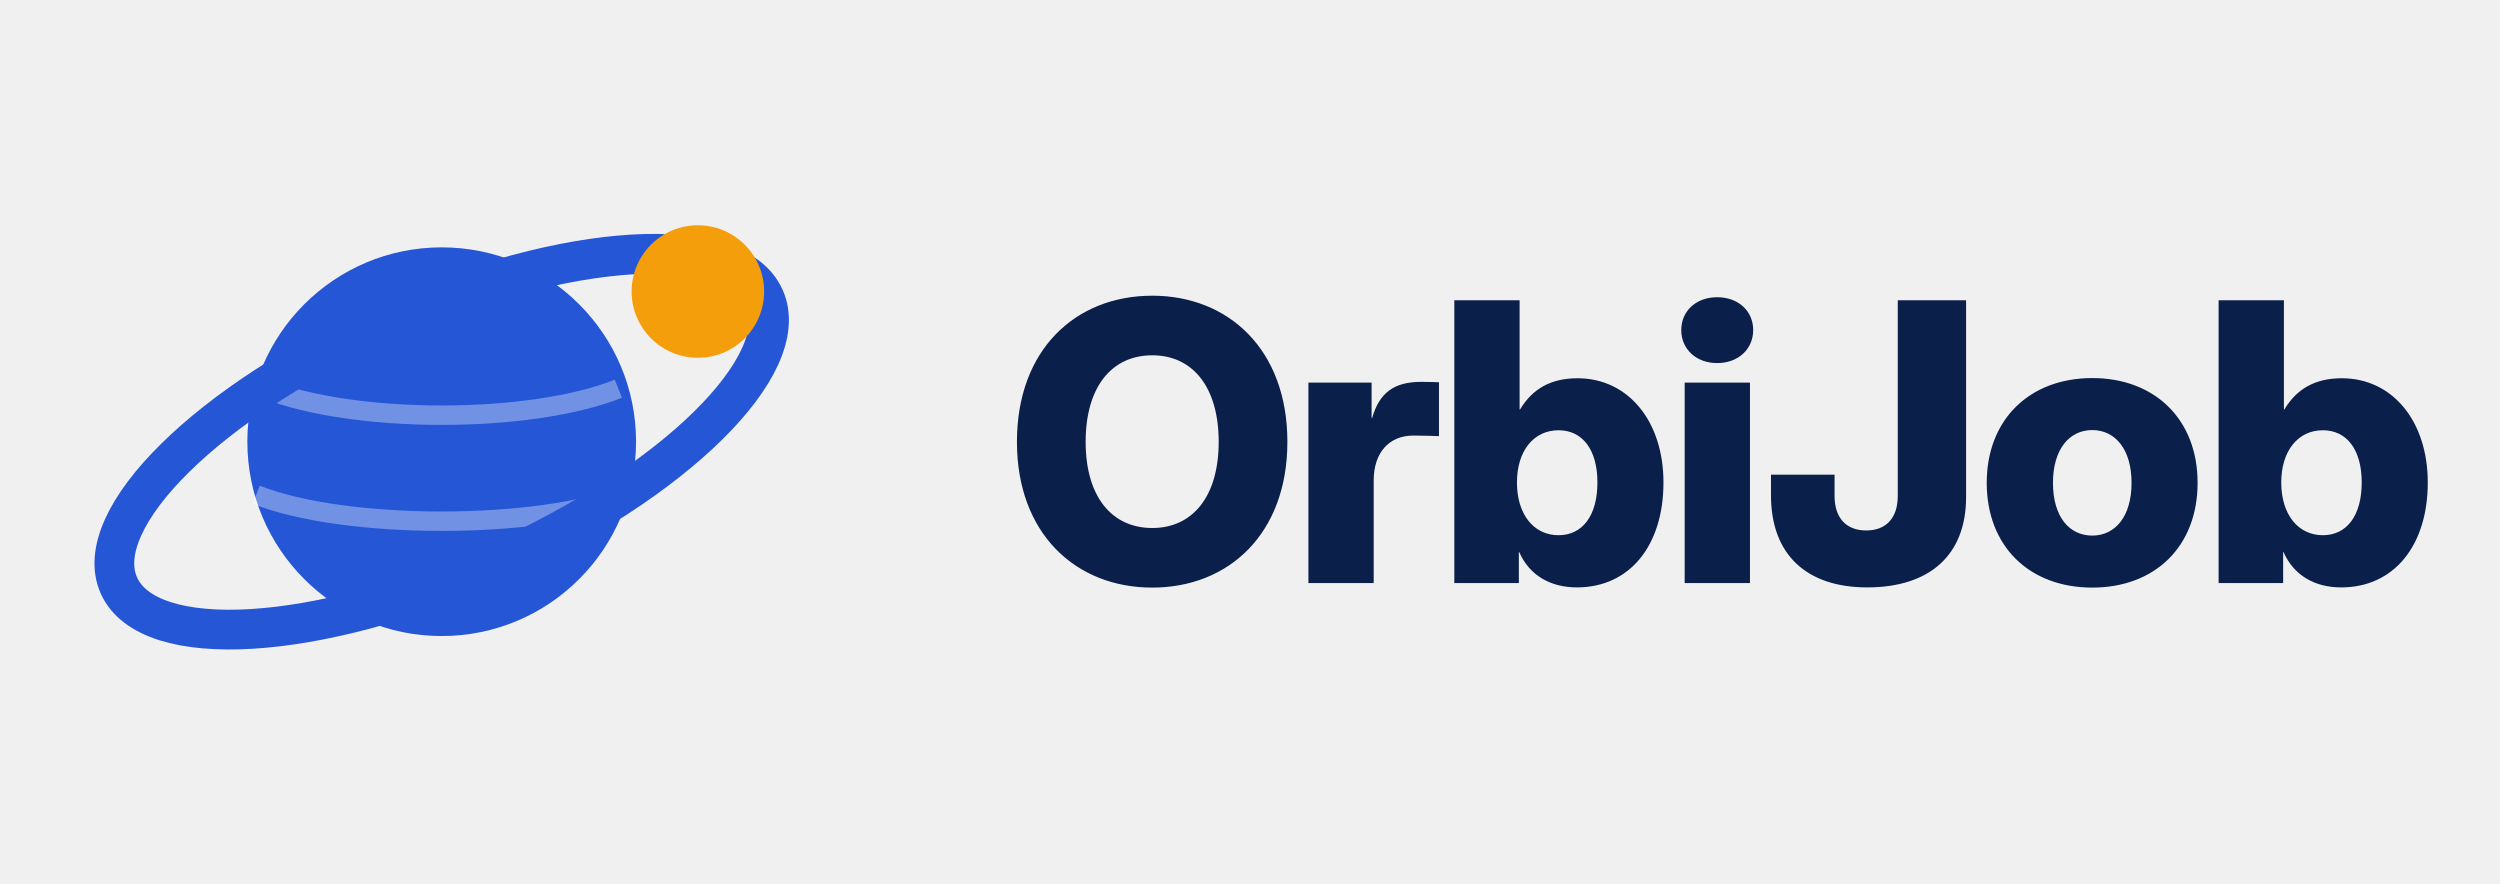
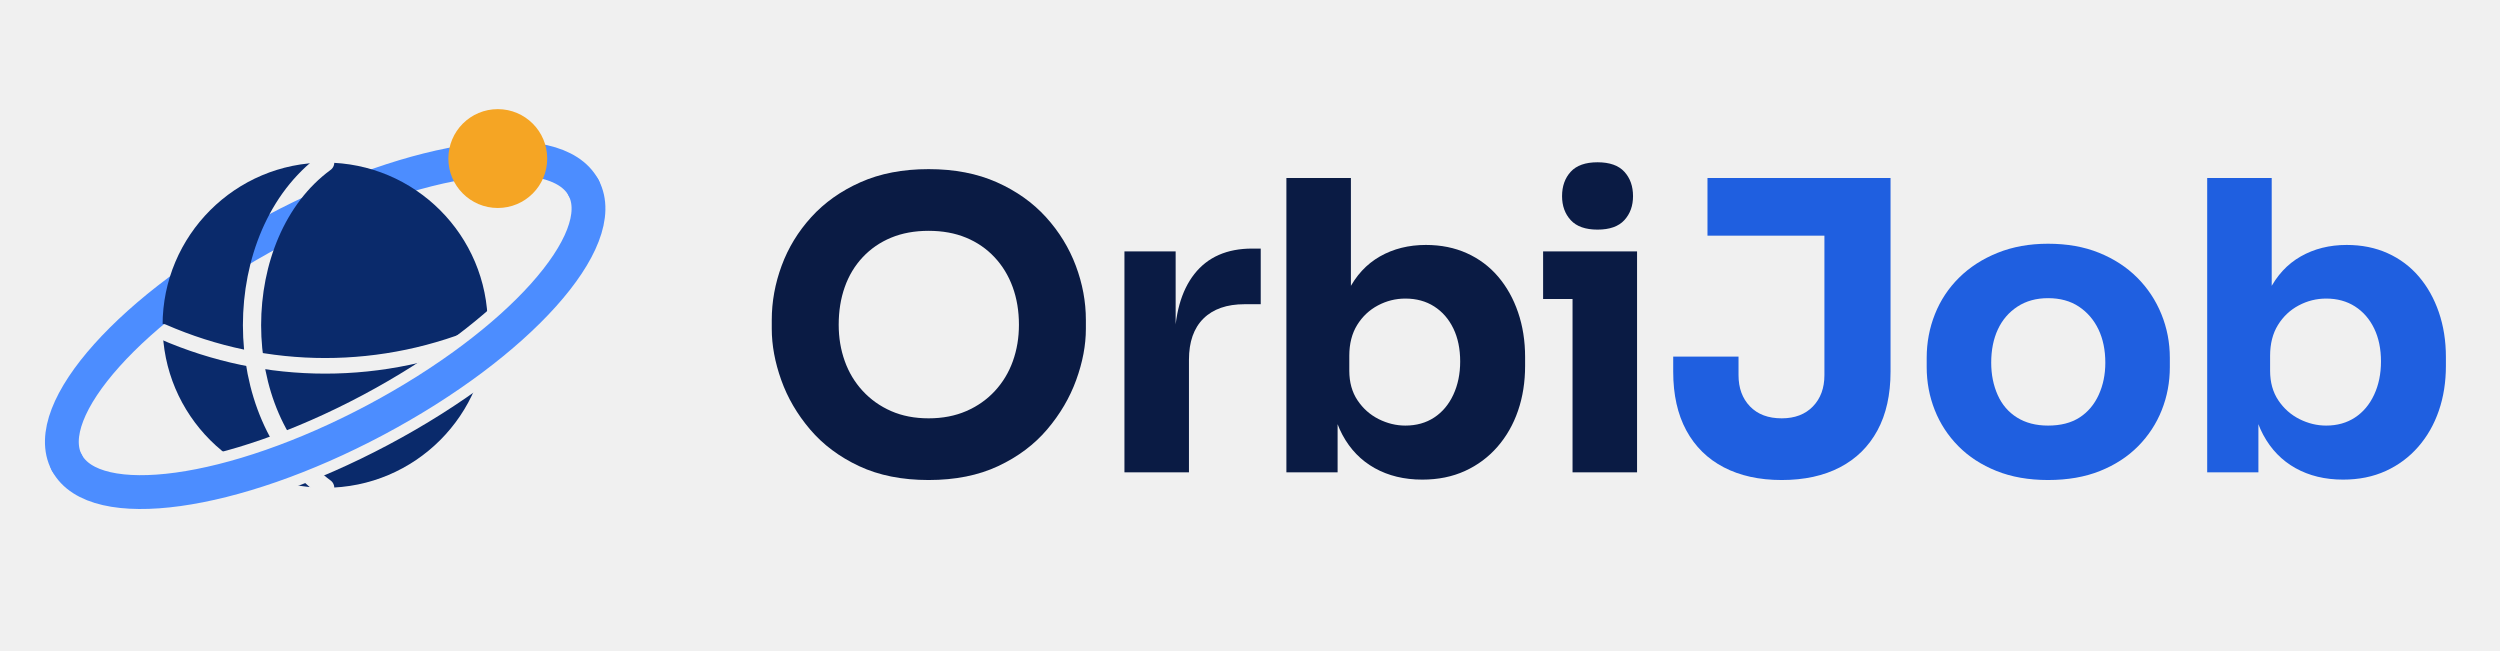
- <svg xmlns="http://www.w3.org/2000/svg" viewBox="0 0 283 100" role="img" aria-label="OrbiJob">
-   <g transform="translate(0 0)">
-     <circle cx="50" cy="50" r="22" fill="#2456D6" />
-     <path d="M30 44c10 4 30 4 40 0M29 56c10 4 32 4 42 0" stroke="#fff" stroke-opacity=".35" stroke-width="2.2" fill="none" />
-     <ellipse cx="50" cy="50" rx="40" ry="15" transform="rotate(-24 50 50)" fill="none" stroke="#2456D6" stroke-width="4.5" />
-     <circle cx="79" cy="33" r="7.5" fill="#F59E0B" />
+ <svg xmlns="http://www.w3.org/2000/svg" viewBox="0 0 384.4 100" role="img" aria-label="OrbiJob">
+   <mask id="ma1" maskUnits="userSpaceOnUse" x="0" y="0" width="100" height="100">
+     <rect width="100" height="100" fill="#fff" />
+     <g transform="translate(50 50) rotate(-28)">
+       <path d="M-45 0A45 16.5 0 0 0 45 0" stroke="#000" stroke-width="8.6" fill="none" />
+     </g>
+     <path d="M50 25C35 36 35 64 50 75" stroke="#000" stroke-width="2.8" fill="none" stroke-linecap="round" />
+     <path d="M25 51C41 58 59 58 75 51" stroke="#000" stroke-width="2.4" fill="none" stroke-linecap="round" />
+   </mask>
+   <g transform="translate(50 50) rotate(-28)">
+     <path d="M-45 0A45 16.5 0 0 1 45 0" stroke="#4C8DFF" stroke-width="5.2" fill="none" stroke-linecap="round" />
  </g>
-   <g transform="translate(114 66)">
-     <path d="M16.436 0.516C25.072 0.516 31.732 -5.564 31.732 -15.984C31.732 -26.426 25.072 -32.527 16.436 -32.527C7.756 -32.527 1.117 -26.426 1.117 -15.984C1.117 -5.607 7.756 0.516 16.436 0.516ZM16.436 -6.23C11.838 -6.23 8.895 -9.797 8.895 -15.984C8.895 -22.193 11.838 -25.781 16.436 -25.781C21.012 -25.781 23.955 -22.193 23.955 -15.984C23.955 -9.797 21.012 -6.23 16.436 -6.23ZM34.112 0.0H41.503V-11.623C41.503 -14.846 43.329 -16.693 45.971 -16.693C47.046 -16.693 48.356 -16.65 48.893 -16.629V-22.73C48.292 -22.752 47.669 -22.773 46.874 -22.773C43.845 -22.773 42.147 -21.57 41.331 -18.691H41.266V-22.688H34.112ZM64.507 0.494C70.459 0.494 74.304 -4.211 74.304 -11.387C74.304 -18.326 70.308 -23.182 64.572 -23.182C61.629 -23.182 59.502 -22.043 58.062 -19.637H58.019V-32.012H50.629V0.0H57.933V-3.502H57.976C59.136 -0.859 61.521 0.494 64.507 0.494ZM62.423 -5.414C59.63 -5.414 57.718 -7.756 57.718 -11.387C57.718 -14.975 59.63 -17.295 62.423 -17.295C65.152 -17.295 66.828 -15.082 66.828 -11.387C66.828 -7.648 65.152 -5.414 62.423 -5.414ZM76.705 0.0H84.096V-22.688H76.705ZM80.379 -24.9C82.764 -24.9 84.461 -26.469 84.461 -28.639C84.461 -30.809 82.764 -32.355 80.379 -32.355C78.016 -32.355 76.319 -30.809 76.319 -28.639C76.319 -26.469 78.016 -24.9 80.379 -24.9ZM97.368 0.494C104.437 0.494 108.562 -3.158 108.562 -9.732V-32.012H100.827V-9.861C100.827 -7.348 99.495 -5.951 97.261 -5.951C95.005 -5.951 93.673 -7.348 93.673 -9.861V-12.268H86.476V-9.926C86.476 -3.223 90.493 0.494 97.368 0.494ZM122.844 0.516C129.955 0.516 134.768 -4.146 134.768 -11.344C134.768 -18.498 129.955 -23.203 122.844 -23.203C115.732 -23.203 110.898 -18.498 110.898 -11.344C110.898 -4.146 115.732 0.516 122.844 0.516ZM122.844 -5.371C120.244 -5.371 118.396 -7.498 118.396 -11.344C118.396 -15.168 120.266 -17.316 122.844 -17.316C125.422 -17.316 127.291 -15.168 127.291 -11.344C127.291 -7.498 125.422 -5.371 122.844 -5.371ZM151.026 0.494C156.977 0.494 160.823 -4.211 160.823 -11.387C160.823 -18.326 156.827 -23.182 151.091 -23.182C148.147 -23.182 146.02 -22.043 144.581 -19.637H144.538V-32.012H137.147V0.0H144.452V-3.502H144.495C145.655 -0.859 148.04 0.494 151.026 0.494ZM148.942 -5.414C146.149 -5.414 144.237 -7.756 144.237 -11.387C144.237 -14.975 146.149 -17.295 148.942 -17.295C151.671 -17.295 153.346 -15.082 153.346 -11.387C153.346 -7.648 151.671 -5.414 148.942 -5.414Z" fill="#0B1F4B" />
+   <circle cx="50" cy="50" r="25" fill="#0A2A6B" mask="url(#ma1)" />
+   <g transform="translate(50 50) rotate(-28)">
+     <path d="M-45 0A45 16.5 0 0 0 45 0" stroke="#4C8DFF" stroke-width="5.2" fill="none" stroke-linecap="round" />
+   </g>
+   <circle cx="76.54" cy="24.38" r="7.6" fill="#F5A524" />
+   <g transform="translate(116 0)">
+     <path d="M26.784 1.178Q20.646 1.178 16.089 -0.961Q11.532 -3.1 8.556 -6.603Q5.58 -10.106 4.123 -14.198Q2.666 -18.29 2.666 -22.072V-23.436Q2.666 -27.652 4.185 -31.775Q5.704 -35.898 8.742 -39.246Q11.78 -42.594 16.306 -44.609Q20.832 -46.624 26.784 -46.624Q32.736 -46.624 37.262 -44.609Q41.788 -42.594 44.826 -39.246Q47.864 -35.898 49.414 -31.775Q50.964 -27.652 50.964 -23.436V-22.072Q50.964 -18.29 49.476 -14.198Q47.988 -10.106 45.012 -6.603Q42.036 -3.1 37.479 -0.961Q32.922 1.178 26.784 1.178ZM26.784 -8.308Q30.008 -8.308 32.581 -9.424Q35.154 -10.54 36.983 -12.524Q38.812 -14.508 39.742 -17.112Q40.672 -19.716 40.672 -22.692Q40.672 -25.854 39.711 -28.489Q38.75 -31.124 36.921 -33.077Q35.092 -35.03 32.55 -36.084Q30.008 -37.138 26.784 -37.138Q23.56 -37.138 21.018 -36.084Q18.476 -35.03 16.647 -33.077Q14.818 -31.124 13.888 -28.489Q12.958 -25.854 12.958 -22.692Q12.958 -19.716 13.888 -17.112Q14.818 -14.508 16.647 -12.524Q18.476 -10.54 21.018 -9.424Q23.56 -8.308 26.784 -8.308Z" fill="#0A1B44" transform="translate(0 72.63)" />
+     <path d="M56.894 0.0V-33.976H64.768V-19.406H64.582Q64.582 -26.598 67.651 -30.504Q70.72 -34.41 76.548 -34.41H77.85V-25.854H75.37Q71.278 -25.854 69.046 -23.653Q66.814 -21.452 66.814 -17.298V0.0Z" fill="#0A1B44" transform="translate(0 72.63)" />
+     <path d="M102.69 1.116Q98.536 1.116 95.374 -0.651Q92.212 -2.418 90.414 -5.766Q88.616 -9.114 88.492 -13.95H89.67V0.0H81.796V-45.26H91.716V-22.258L89.36 -19.282Q89.546 -24.428 91.313 -27.931Q93.08 -31.434 96.18 -33.201Q99.28 -34.968 103.248 -34.968Q106.72 -34.968 109.541 -33.697Q112.362 -32.426 114.346 -30.101Q116.33 -27.776 117.415 -24.614Q118.5 -21.452 118.5 -17.732V-16.368Q118.5 -12.648 117.415 -9.486Q116.33 -6.324 114.253 -3.937Q112.176 -1.55 109.262 -0.217Q106.348 1.116 102.69 1.116ZM100.086 -7.192Q102.628 -7.192 104.519 -8.432Q106.41 -9.672 107.464 -11.935Q108.518 -14.198 108.518 -17.05Q108.518 -19.964 107.464 -22.134Q106.41 -24.304 104.519 -25.513Q102.628 -26.722 100.086 -26.722Q97.854 -26.722 95.87 -25.668Q93.886 -24.614 92.677 -22.661Q91.468 -20.708 91.468 -17.918V-15.624Q91.468 -12.958 92.739 -11.067Q94.01 -9.176 95.994 -8.184Q97.978 -7.192 100.086 -7.192Z" fill="#0A1B44" transform="translate(0 72.63)" />
+     <path d="M125.794 0.0V-33.976H135.714V0.0ZM121.268 -26.66V-33.976H135.714V-26.66ZM129.638 -37.324Q126.848 -37.324 125.515 -38.781Q124.182 -40.238 124.182 -42.47Q124.182 -44.764 125.515 -46.221Q126.848 -47.678 129.638 -47.678Q132.428 -47.678 133.761 -46.221Q135.094 -44.764 135.094 -42.47Q135.094 -40.238 133.761 -38.781Q132.428 -37.324 129.638 -37.324Z" fill="#0A1B44" transform="translate(0 72.63)" />
+     <path d="M157.95 1.178Q152.804 1.178 149.053 -0.775Q145.302 -2.728 143.287 -6.448Q141.272 -10.168 141.272 -15.5V-17.794H151.316V-14.942Q151.316 -11.966 153.083 -10.137Q154.85 -8.308 157.95 -8.308Q160.988 -8.308 162.755 -10.137Q164.522 -11.966 164.522 -14.942V-37.634H174.69V-15.5Q174.69 -10.168 172.675 -6.448Q170.66 -2.728 166.909 -0.775Q163.158 1.178 157.95 1.178ZM146.542 -36.394V-45.26H174.69V-36.394Z" fill="#1F5FE0" transform="translate(0 72.63)" />
+     <path d="M198.91 1.178Q194.446 1.178 190.974 -0.217Q187.502 -1.612 185.115 -4.03Q182.728 -6.448 181.488 -9.579Q180.248 -12.71 180.248 -16.182V-17.608Q180.248 -21.142 181.519 -24.335Q182.79 -27.528 185.239 -29.946Q187.688 -32.364 191.16 -33.759Q194.632 -35.154 198.91 -35.154Q203.312 -35.154 206.753 -33.759Q210.194 -32.364 212.612 -29.946Q215.03 -27.528 216.332 -24.335Q217.634 -21.142 217.634 -17.608V-16.182Q217.634 -12.71 216.394 -9.579Q215.154 -6.448 212.767 -4.03Q210.38 -1.612 206.908 -0.217Q203.436 1.178 198.91 1.178ZM198.91 -7.192Q201.824 -7.192 203.746 -8.432Q205.668 -9.672 206.691 -11.904Q207.714 -14.136 207.714 -16.864Q207.714 -19.778 206.66 -21.979Q205.606 -24.18 203.653 -25.482Q201.7 -26.784 198.91 -26.784Q196.182 -26.784 194.198 -25.482Q192.214 -24.18 191.191 -21.979Q190.168 -19.778 190.168 -16.864Q190.168 -14.136 191.16 -11.904Q192.152 -9.672 194.136 -8.432Q196.12 -7.192 198.91 -7.192Z" fill="#1F5FE0" transform="translate(0 72.63)" />
+     <path d="M244.272 1.116Q240.118 1.116 236.956 -0.651Q233.794 -2.418 231.996 -5.766Q230.198 -9.114 230.074 -13.95H231.252V0.0H223.378V-45.26H233.298V-22.258L230.942 -19.282Q231.128 -24.428 232.895 -27.931Q234.662 -31.434 237.762 -33.201Q240.862 -34.968 244.83 -34.968Q248.302 -34.968 251.123 -33.697Q253.944 -32.426 255.928 -30.101Q257.912 -27.776 258.997 -24.614Q260.082 -21.452 260.082 -17.732V-16.368Q260.082 -12.648 258.997 -9.486Q257.912 -6.324 255.835 -3.937Q253.758 -1.55 250.844 -0.217Q247.93 1.116 244.272 1.116ZM241.668 -7.192Q244.21 -7.192 246.101 -8.432Q247.992 -9.672 249.046 -11.935Q250.1 -14.198 250.1 -17.05Q250.1 -19.964 249.046 -22.134Q247.992 -24.304 246.101 -25.513Q244.21 -26.722 241.668 -26.722Q239.436 -26.722 237.452 -25.668Q235.468 -24.614 234.259 -22.661Q233.05 -20.708 233.05 -17.918V-15.624Q233.05 -12.958 234.321 -11.067Q235.592 -9.176 237.576 -8.184Q239.56 -7.192 241.668 -7.192Z" fill="#1F5FE0" transform="translate(0 72.63)" />
  </g>
</svg>
